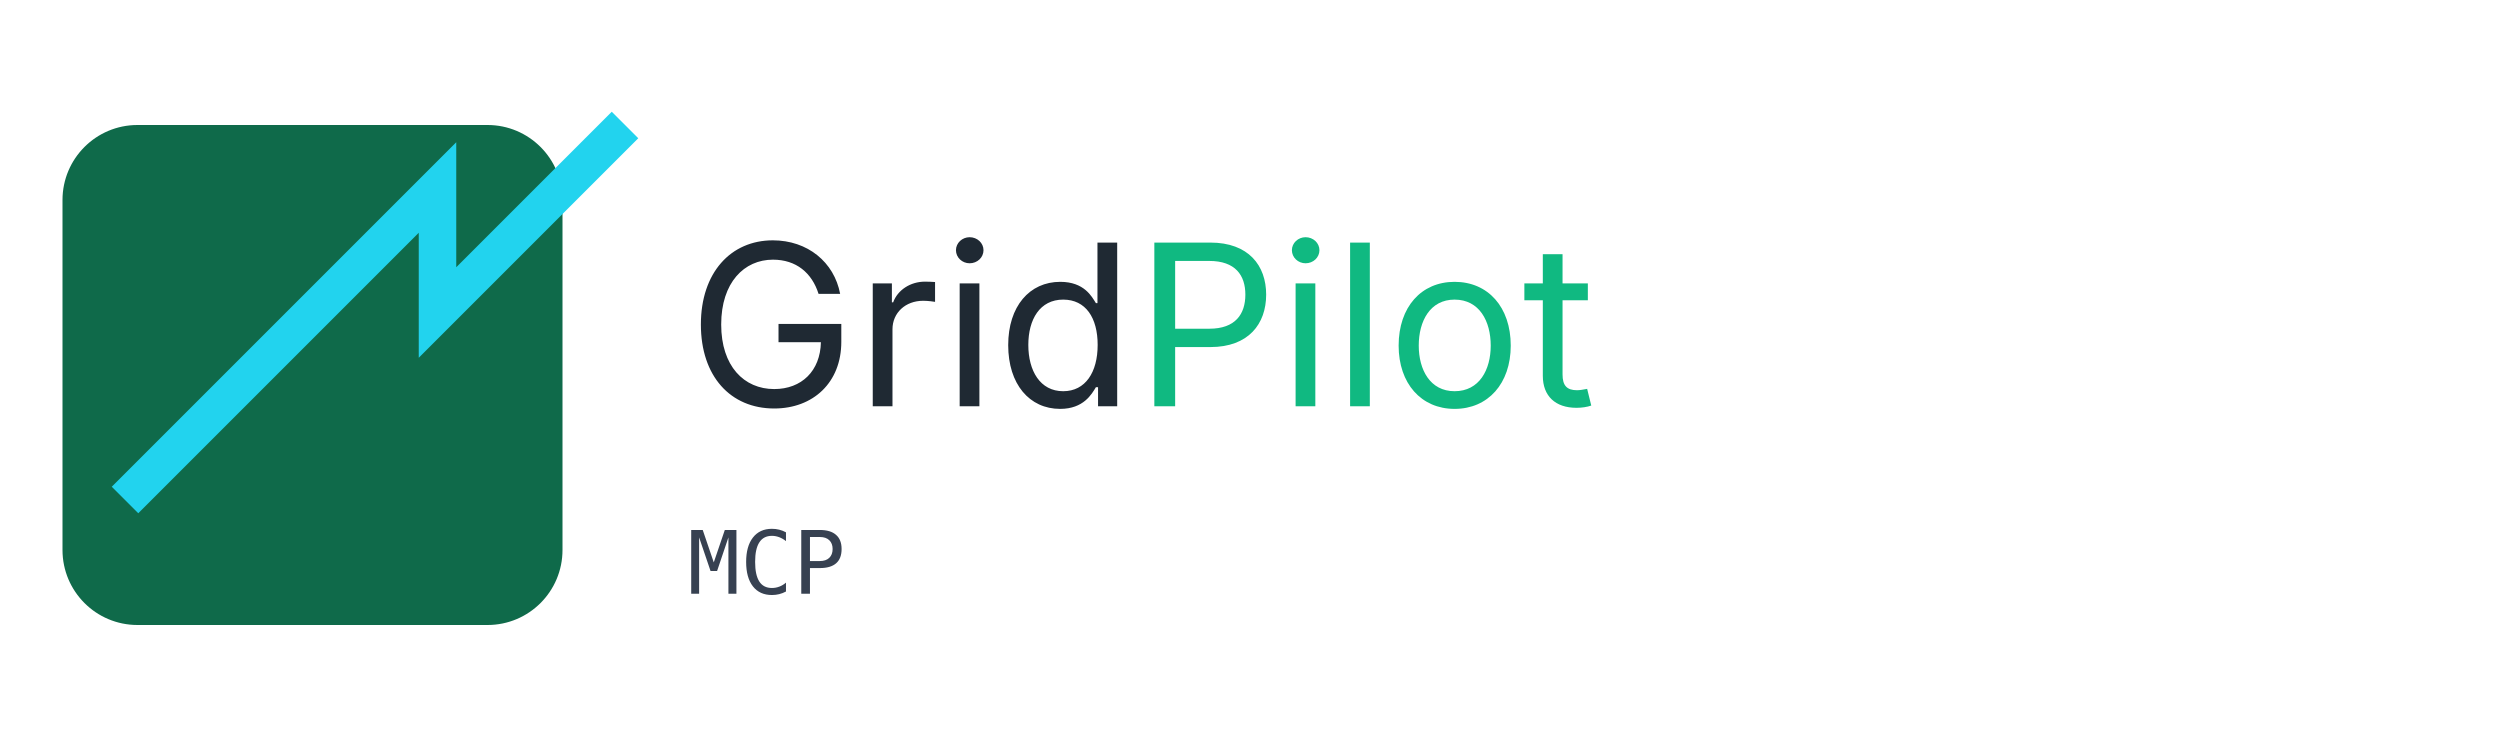
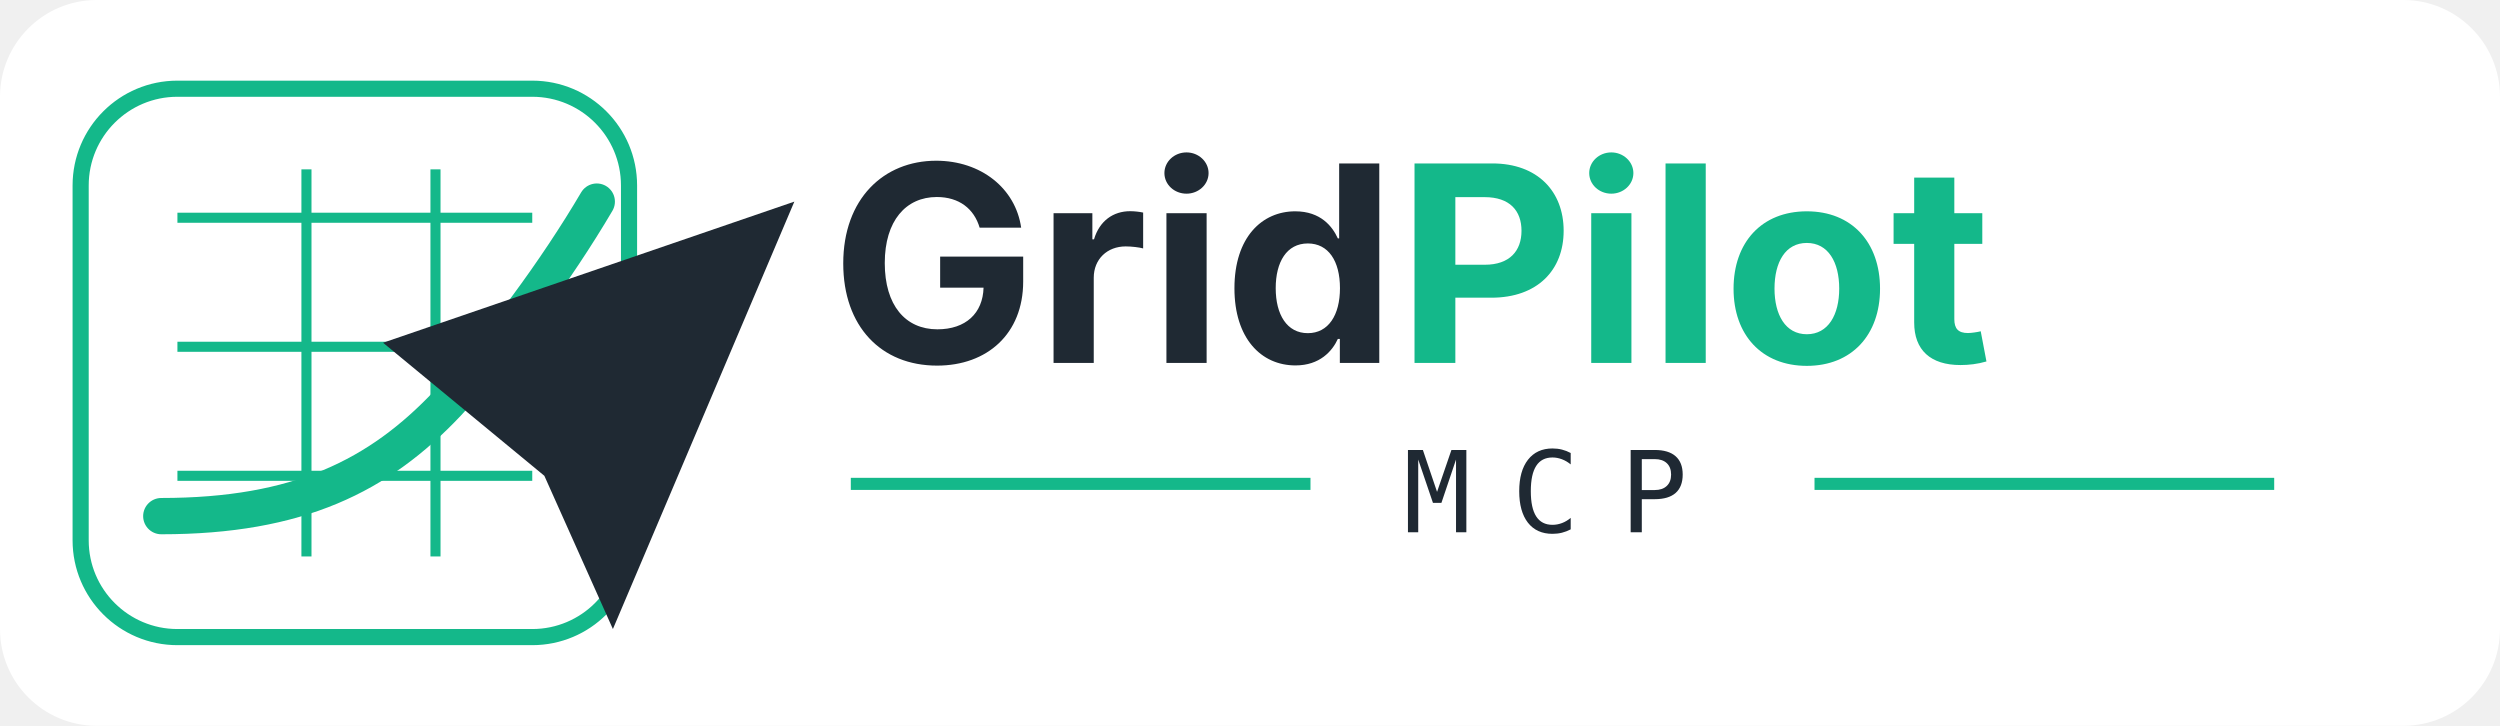
- <svg xmlns="http://www.w3.org/2000/svg" width="400" height="120" viewBox="0 0 400 120">
-   <rect width="400" height="120" fill="white" />
+ <svg xmlns="http://www.w3.org/2000/svg" width="620" height="180" viewBox="0 0 620 180" fill="none">
+   <rect width="620" height="180" rx="24" fill="#FFFFFF" />
+   <g transform="translate(20 22)">
+     <rect x="0" y="0" width="136" height="136" rx="24" fill="#FFFFFF" stroke="#14B88A" stroke-width="4" />
+     <path d="M24 32H112" stroke="#14B88A" stroke-width="2.5" />
+     <path d="M24 64H112" stroke="#14B88A" stroke-width="2.5" />
+     <path d="M24 96H112" stroke="#14B88A" stroke-width="2.5" />
+     <path d="M56 20V116" stroke="#14B88A" stroke-width="2.5" />
+     <path d="M88 20V116" stroke="#14B88A" stroke-width="2.5" />
+     <path d="M20 106C54 106 74 96 91 78C104 64 118 45 128 28" stroke="#14B88A" stroke-width="9" stroke-linecap="round" />
+     <path d="M75 63L177 28L132 134L115 96L75 63Z" fill="#1F2933" />
+   </g>
  <g>
-     <rect x="10" y="20" width="80" height="80" fill="#0F6A4A" rx="12" />
-     <path d="M20 80 L70 30 L70 50 L100 20" stroke="#22D3EE" stroke-width="6" fill="none" />
-     <text x="110" y="65" font-family="Inter, Arial" font-size="36" fill="#1F2933">Grid<tspan fill="#10B981">Pilot</tspan>
+     <text x="206" y="90" fill="#1F2933" font-size="68" font-weight="700" font-family="Inter, Segoe UI, Arial, sans-serif">Grid<tspan fill="#14B88A">Pilot</tspan>
    </text>
-     <text x="110" y="95" font-family="JetBrains Mono, monospace" font-size="14" fill="#374151">MCP</text>
+     <path d="M211 120H325" stroke="#14B88A" stroke-width="3" />
+     <text x="348" y="132" fill="#1F2933" font-size="28" letter-spacing="10" font-family="JetBrains Mono, Consolas, monospace">MCP</text>
+     <path d="M450 120H564" stroke="#14B88A" stroke-width="3" />
  </g>
</svg>
